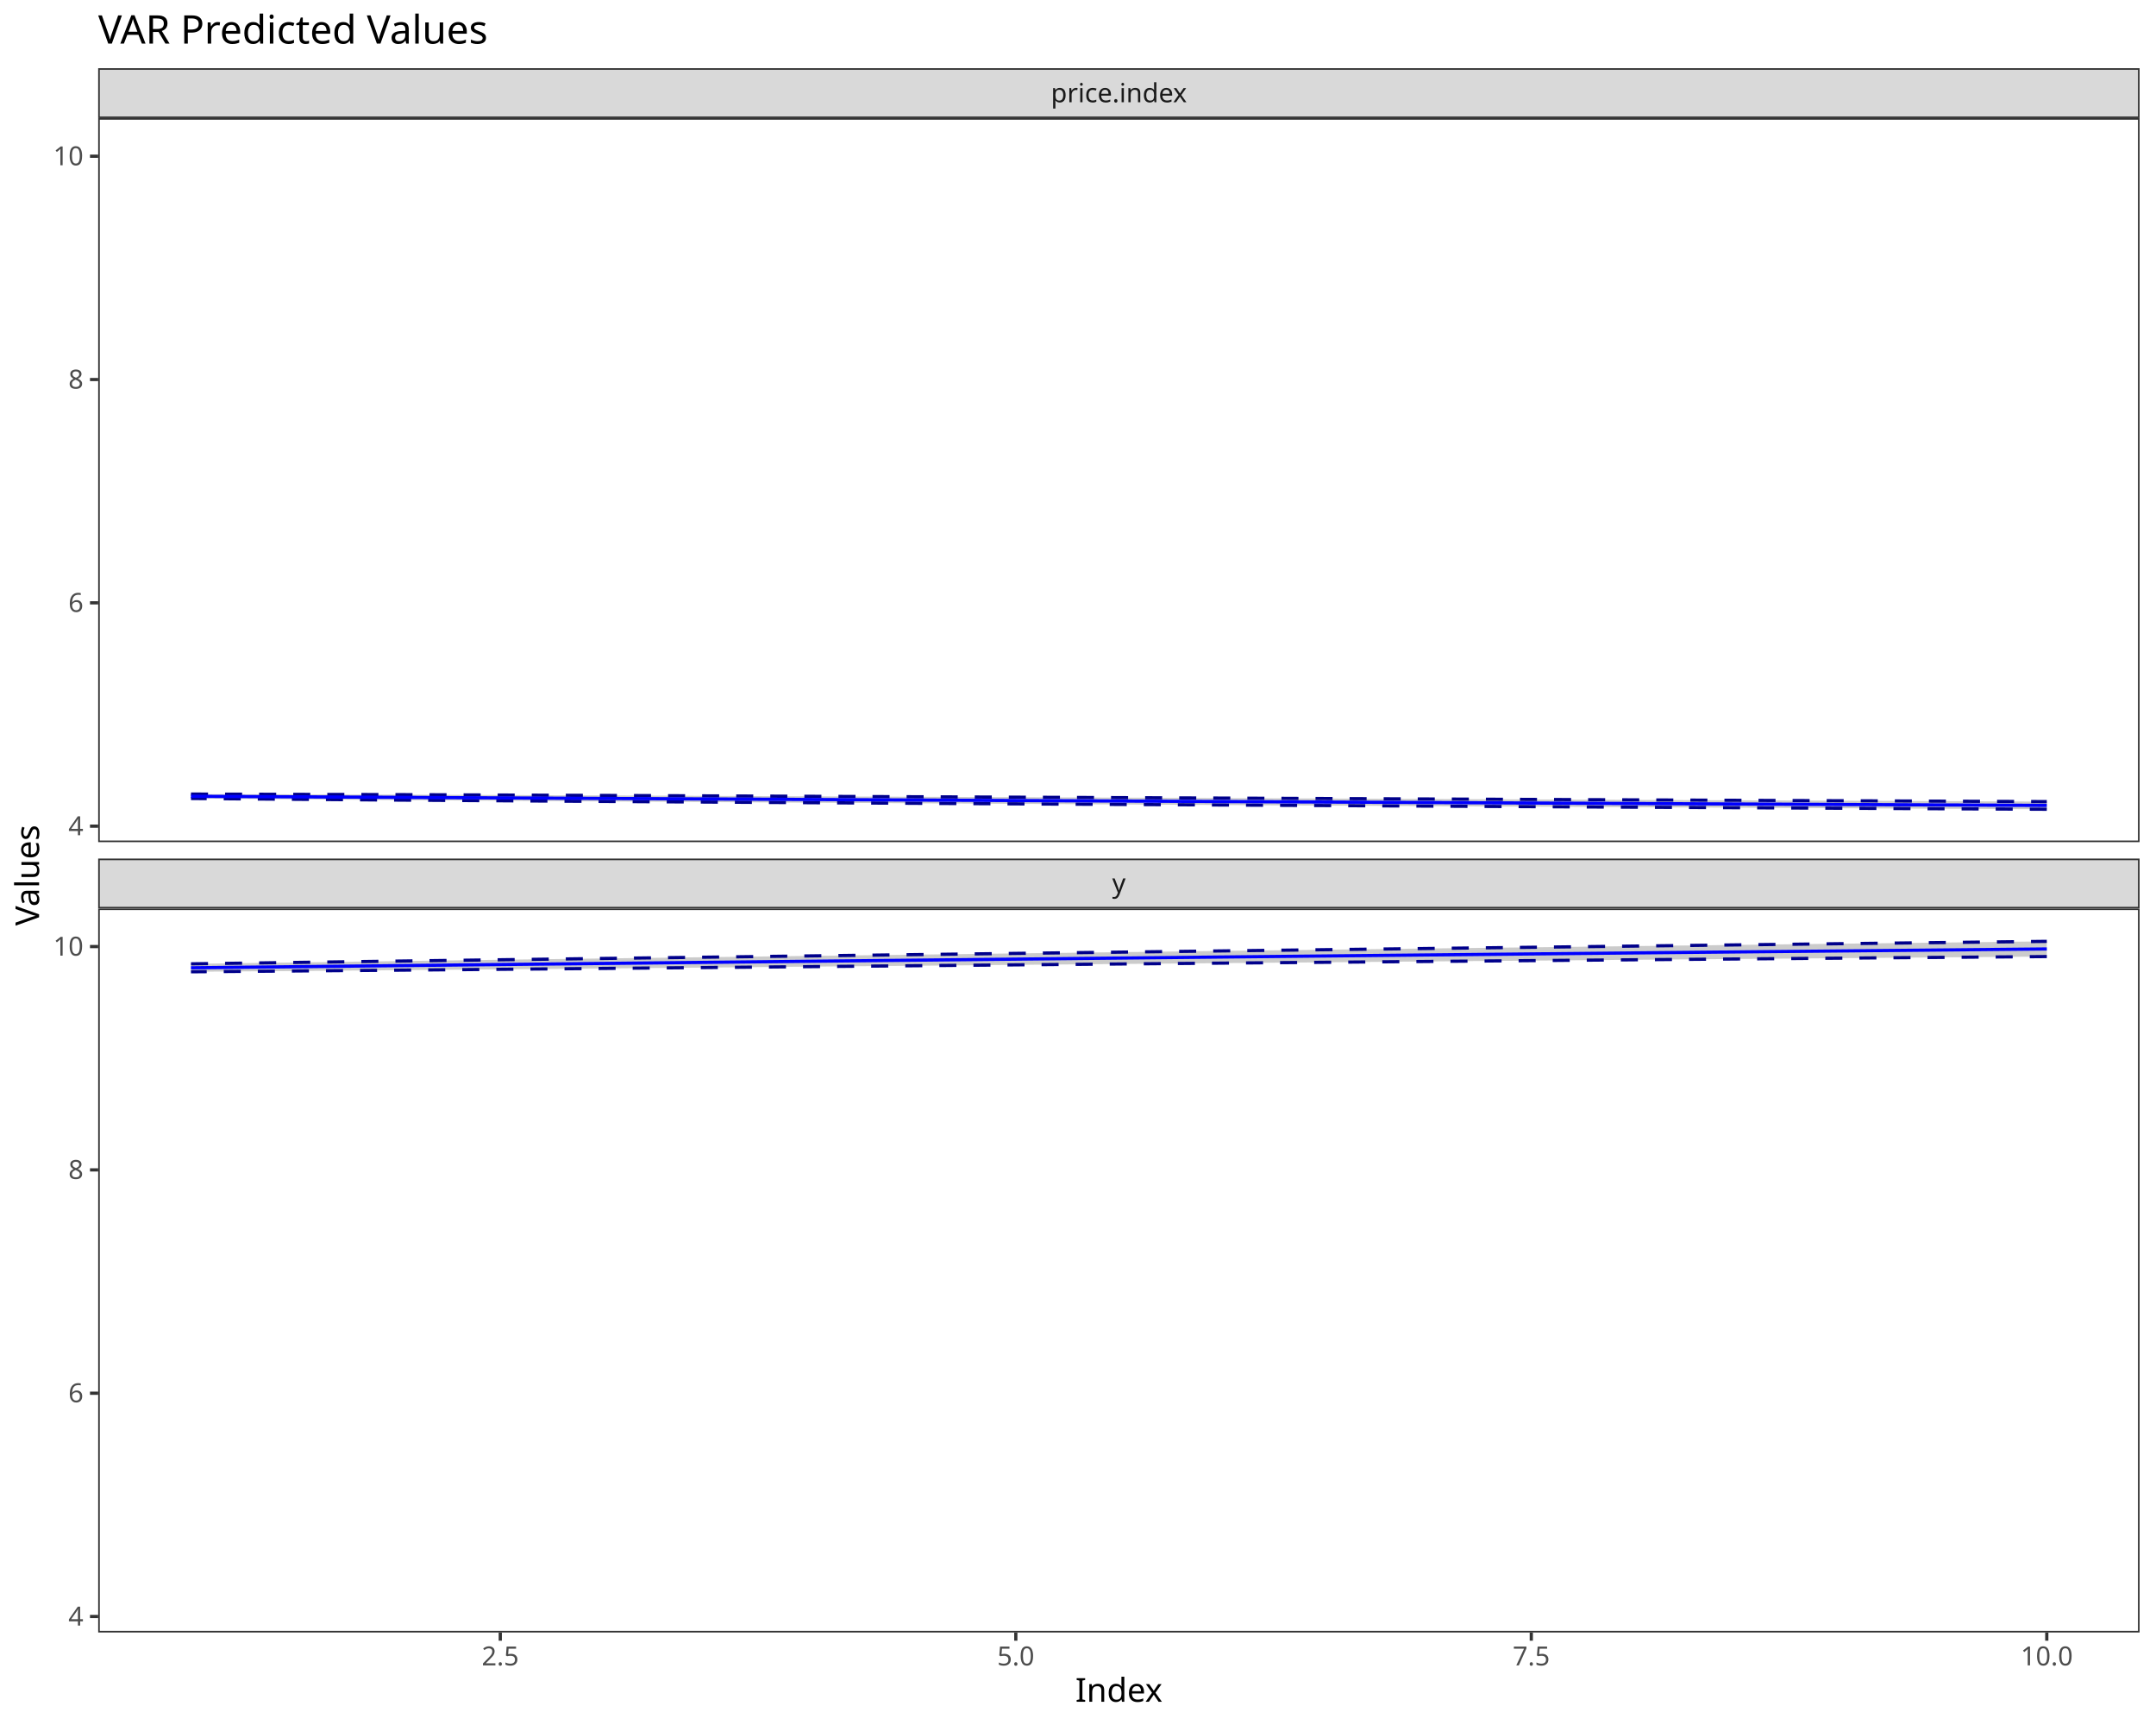
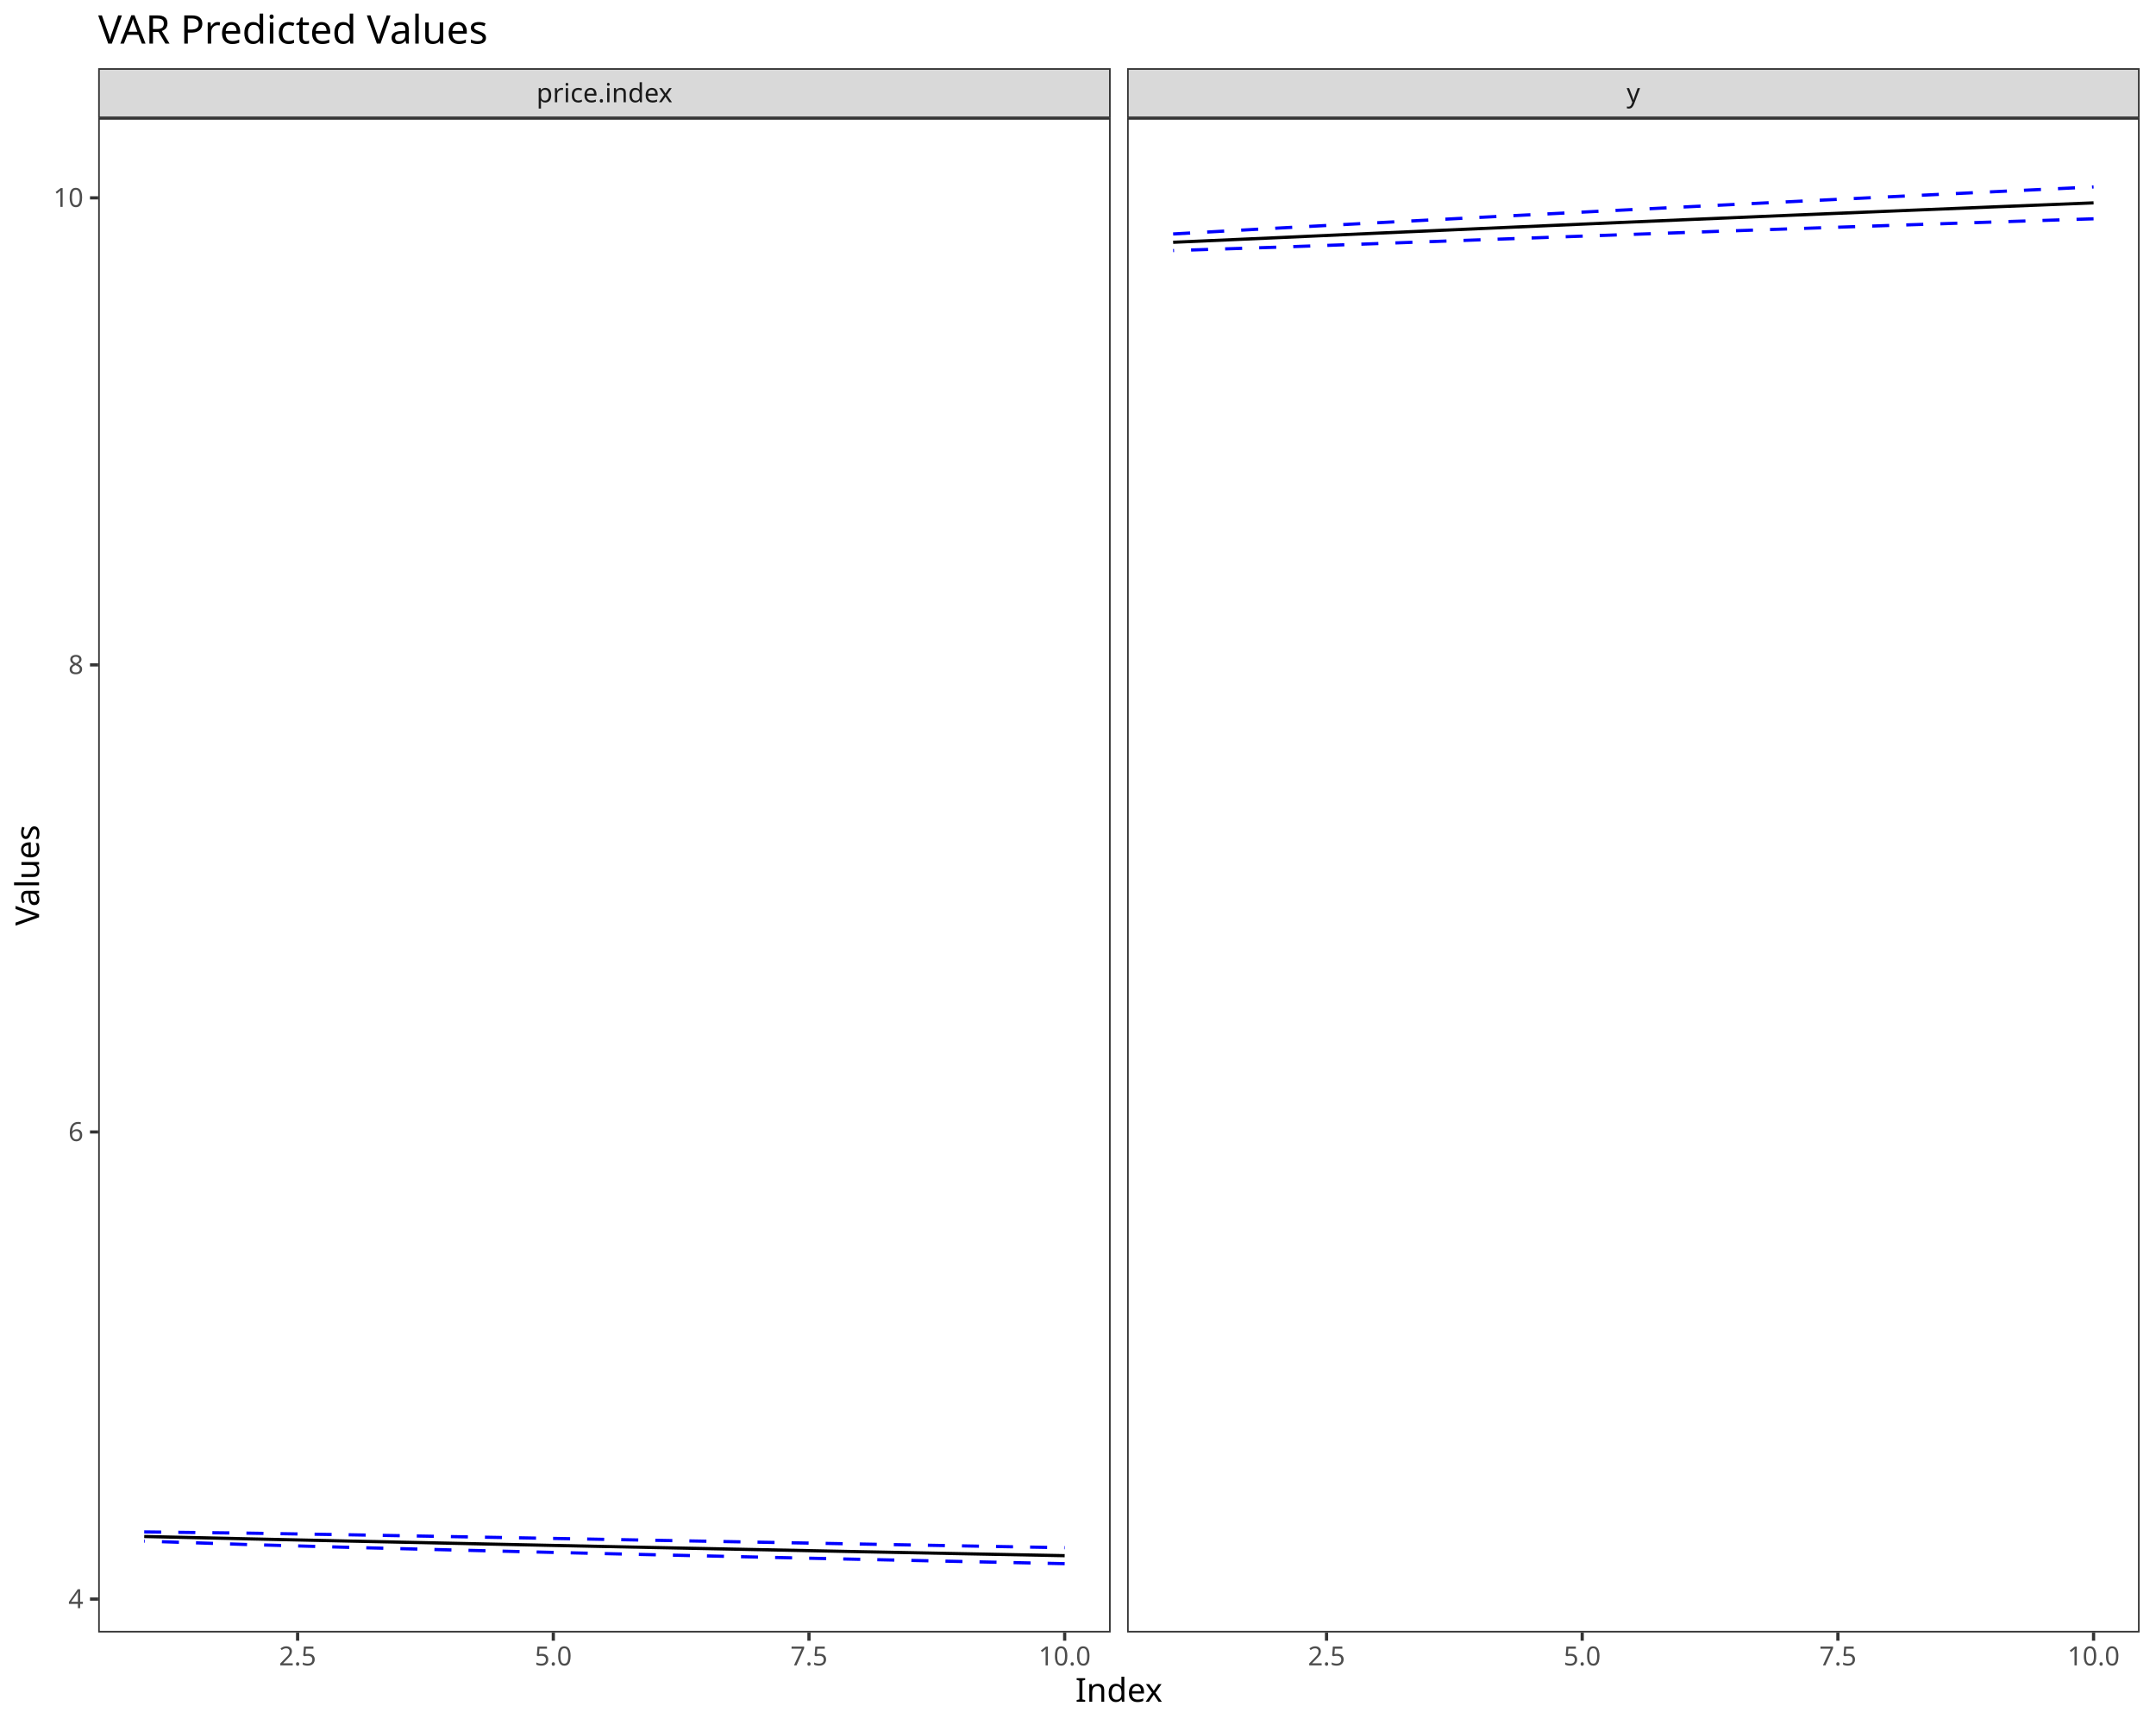
<svg xmlns="http://www.w3.org/2000/svg" class="svglite" data-engine-version="2.0" width="720.00pt" height="576.00pt" viewBox="0 0 720.00 576.00">
  <defs>
    <style type="text/css">
    .svglite line, .svglite polyline, .svglite polygon, .svglite path, .svglite rect, .svglite circle {
      fill: none;
      stroke: #000000;
      stroke-linecap: round;
      stroke-linejoin: round;
      stroke-miterlimit: 10.00;
    }
  </style>
  </defs>
  <rect width="100%" height="100%" style="stroke: none; fill: #FFFFFF;" />
  <defs>
    <clipPath id="cpMC4wMHw3MjAuMDB8MC4wMHw1NzYuMDA=">
      <rect x="0.00" y="0.00" width="720.00" height="576.00" />
    </clipPath>
  </defs>
  <g clip-path="url(#cpMC4wMHw3MjAuMDB8MC4wMHw1NzYuMDA=)">
    <rect x="0.00" y="0.00" width="720.00" height="576.00" style="stroke-width: 1.07; stroke: #FFFFFF; fill: #FFFFFF;" />
  </g>
  <defs>
-     <clipPath id="cpMzIuNzl8NzE0LjUyfDM5LjQzfDI4MS4yMQ==">
-       <rect x="32.79" y="39.43" width="681.73" height="241.77" />
+     <clipPath id="cpMzIuNzl8MzcwLjkyfDM5LjQzfDU0NS4xMQ==">
+       <rect x="32.79" y="39.43" width="338.12" height="505.68" />
    </clipPath>
  </defs>
-   <g clip-path="url(#cpMzIuNzl8NzE0LjUyfDM5LjQzfDI4MS4yMQ==)">
-     <rect x="32.79" y="39.43" width="681.73" height="241.77" style="stroke-width: 1.07; stroke: none; fill: #FFFFFF;" />
-     <polygon points="63.78,265.15 132.64,265.34 201.50,265.61 270.37,265.90 339.23,266.19 408.09,266.49 476.95,266.79 545.81,267.09 614.67,267.38 683.53,267.67 683.53,270.22 614.67,269.88 545.81,269.53 476.95,269.17 408.09,268.80 339.23,268.42 270.37,268.03 201.50,267.61 132.64,267.16 63.78,266.62 " style="stroke-width: 0.00; stroke: none; stroke-linecap: butt; fill: #BEBEBE; fill-opacity: 0.80;" />
-     <polyline points="63.78,265.15 132.64,265.34 201.50,265.61 270.37,265.90 339.23,266.19 408.09,266.49 476.95,266.79 545.81,267.09 614.67,267.38 683.53,267.67 " style="stroke-width: 1.07; stroke: #00008B; stroke-dasharray: 5.69,5.69; stroke-linecap: butt;" />
-     <polyline points="683.53,270.22 614.67,269.88 545.81,269.53 476.95,269.17 408.09,268.80 339.23,268.42 270.37,268.03 201.50,267.61 132.64,267.16 63.78,266.62 " style="stroke-width: 1.07; stroke: #00008B; stroke-dasharray: 5.69,5.69; stroke-linecap: butt;" />
-     <polyline points="63.78,265.89 132.64,266.25 201.50,266.61 270.37,266.96 339.23,267.31 408.09,267.65 476.95,267.98 545.81,268.31 614.67,268.63 683.53,268.94 " style="stroke-width: 1.07; stroke: #0000FF; stroke-linecap: butt;" />
-     <rect x="32.79" y="39.43" width="681.73" height="241.77" style="stroke-width: 1.07; stroke: #333333;" />
+   <g clip-path="url(#cpMzIuNzl8MzcwLjkyfDM5LjQzfDU0NS4xMQ==)">
+     <rect x="32.79" y="39.43" width="338.12" height="505.68" style="stroke-width: 1.07; stroke: none; fill: #FFFFFF;" />
+     <polygon points="48.16,511.53 82.32,511.93 116.47,512.48 150.62,513.09 184.78,513.70 218.93,514.33 253.09,514.95 287.24,515.57 321.39,516.19 355.55,516.80 355.55,522.13 321.39,521.41 287.24,520.68 253.09,519.93 218.93,519.16 184.78,518.37 150.62,517.54 116.47,516.68 82.32,515.73 48.16,514.60 " style="stroke-width: 0.00; stroke: none; stroke-linecap: butt; fill: none;" />
+     <polyline points="48.16,511.53 82.32,511.93 116.47,512.48 150.62,513.09 184.78,513.70 218.93,514.33 253.09,514.95 287.24,515.57 321.39,516.19 355.55,516.80 " style="stroke-width: 1.07; stroke: #0000FF; stroke-dasharray: 5.69,5.69; stroke-linecap: butt;" />
+     <polyline points="355.55,522.13 321.39,521.41 287.24,520.68 253.09,519.93 218.93,519.16 184.78,518.37 150.62,517.54 116.47,516.68 82.32,515.73 48.16,514.60 " style="stroke-width: 1.07; stroke: #0000FF; stroke-dasharray: 5.69,5.69; stroke-linecap: butt;" />
+     <polyline points="48.16,513.06 82.32,513.83 116.47,514.58 150.62,515.31 184.78,516.04 218.93,516.75 253.09,517.44 287.24,518.13 321.39,518.80 355.55,519.46 " style="stroke-width: 1.07; stroke-linecap: butt;" />
+     <rect x="32.79" y="39.43" width="338.12" height="505.68" style="stroke-width: 1.07; stroke: #333333;" />
  </g>
  <g clip-path="url(#cpMC4wMHw3MjAuMDB8MC4wMHw1NzYuMDA=)">
</g>
  <defs>
-     <clipPath id="cpMzIuNzl8NzE0LjUyfDMwMy4zNHw1NDUuMTE=">
-       <rect x="32.79" y="303.34" width="681.73" height="241.77" />
+     <clipPath id="cpMzc2LjQwfDcxNC41MnwzOS40M3w1NDUuMTE=">
+       <rect x="376.40" y="39.43" width="338.12" height="505.68" />
    </clipPath>
  </defs>
-   <g clip-path="url(#cpMzIuNzl8NzE0LjUyfDMwMy4zNHw1NDUuMTE=)">
-     <rect x="32.79" y="303.34" width="681.73" height="241.77" style="stroke-width: 1.07; stroke: none; fill: #FFFFFF;" />
-     <polygon points="63.78,321.84 132.64,320.92 201.50,320.04 270.37,319.19 339.23,318.35 408.09,317.52 476.95,316.71 545.81,315.91 614.67,315.11 683.53,314.33 683.53,319.41 614.67,319.94 545.81,320.48 476.95,321.04 408.09,321.60 339.23,322.18 270.37,322.77 201.50,323.37 132.64,323.96 63.78,324.49 " style="stroke-width: 0.00; stroke: none; stroke-linecap: butt; fill: #BEBEBE; fill-opacity: 0.80;" />
-     <polyline points="63.78,321.84 132.64,320.92 201.50,320.04 270.37,319.19 339.23,318.35 408.09,317.52 476.95,316.71 545.81,315.91 614.67,315.11 683.53,314.33 " style="stroke-width: 1.07; stroke: #00008B; stroke-dasharray: 5.69,5.69; stroke-linecap: butt;" />
-     <polyline points="683.53,319.41 614.67,319.94 545.81,320.48 476.95,321.04 408.09,321.60 339.23,322.18 270.37,322.77 201.50,323.37 132.64,323.96 63.78,324.49 " style="stroke-width: 1.07; stroke: #00008B; stroke-dasharray: 5.69,5.69; stroke-linecap: butt;" />
-     <polyline points="63.78,323.16 132.64,322.44 201.50,321.71 270.37,320.98 339.23,320.27 408.09,319.56 476.95,318.87 545.81,318.19 614.67,317.53 683.53,316.87 " style="stroke-width: 1.07; stroke: #0000FF; stroke-linecap: butt;" />
-     <rect x="32.79" y="303.34" width="681.73" height="241.77" style="stroke-width: 1.07; stroke: #333333;" />
+   <g clip-path="url(#cpMzc2LjQwfDcxNC41MnwzOS40M3w1NDUuMTE=)">
+     <rect x="376.40" y="39.43" width="338.12" height="505.68" style="stroke-width: 1.07; stroke: none; fill: #FFFFFF;" />
+     <polygon points="391.77,78.12 425.92,76.21 460.07,74.37 494.23,72.58 528.38,70.83 562.54,69.10 596.69,67.40 630.84,65.72 665.00,64.06 699.15,62.42 699.15,73.06 665.00,74.16 630.84,75.29 596.69,76.45 562.54,77.64 528.38,78.85 494.23,80.08 460.07,81.33 425.92,82.56 391.77,83.67 " style="stroke-width: 0.00; stroke: none; stroke-linecap: butt; fill: none;" />
+     <polyline points="391.77,78.12 425.92,76.21 460.07,74.37 494.23,72.58 528.38,70.83 562.54,69.10 596.69,67.40 630.84,65.72 665.00,64.06 699.15,62.42 " style="stroke-width: 1.07; stroke: #0000FF; stroke-dasharray: 5.69,5.69; stroke-linecap: butt;" />
+     <polyline points="699.15,73.06 665.00,74.16 630.84,75.29 596.69,76.45 562.54,77.64 528.38,78.85 494.23,80.08 460.07,81.33 425.92,82.56 391.77,83.67 " style="stroke-width: 1.07; stroke: #0000FF; stroke-dasharray: 5.69,5.69; stroke-linecap: butt;" />
+     <polyline points="391.77,80.90 425.92,79.39 460.07,77.85 494.23,76.33 528.38,74.84 562.54,73.37 596.69,71.93 630.84,70.51 665.00,69.11 699.15,67.74 " style="stroke-width: 1.07; stroke-linecap: butt;" />
+     <rect x="376.40" y="39.43" width="338.12" height="505.68" style="stroke-width: 1.07; stroke: #333333;" />
  </g>
  <g clip-path="url(#cpMC4wMHw3MjAuMDB8MC4wMHw1NzYuMDA=)">
</g>
  <defs>
-     <clipPath id="cpMzIuNzl8NzE0LjUyfDI4Ni42OXwzMDMuMzQ=">
-       <rect x="32.79" y="286.69" width="681.73" height="16.65" />
+     <clipPath id="cpMzIuNzl8MzcwLjkyfDIyLjc4fDM5LjQz">
+       <rect x="32.79" y="22.78" width="338.12" height="16.65" />
    </clipPath>
  </defs>
-   <g clip-path="url(#cpMzIuNzl8NzE0LjUyfDI4Ni42OXwzMDMuMzQ=)">
-     <rect x="32.79" y="286.69" width="681.73" height="16.65" style="stroke-width: 1.07; stroke: #333333; fill: #D9D9D9;" />
-     <text x="373.66" y="298.04" text-anchor="middle" style="font-size: 8.80px; fill: #1A1A1A; font-family: sans;" textLength="4.40px" lengthAdjust="spacingAndGlyphs">y</text>
+   <g clip-path="url(#cpMzIuNzl8MzcwLjkyfDIyLjc4fDM5LjQz)">
+     <rect x="32.79" y="22.78" width="338.12" height="16.65" style="stroke-width: 1.07; stroke: #333333; fill: #D9D9D9;" />
+     <text x="201.86" y="34.14" text-anchor="middle" style="font-size: 8.80px; fill: #1A1A1A; font-family: sans;" textLength="42.56px" lengthAdjust="spacingAndGlyphs">price.index</text>
  </g>
  <g clip-path="url(#cpMC4wMHw3MjAuMDB8MC4wMHw1NzYuMDA=)">
</g>
  <defs>
-     <clipPath id="cpMzIuNzl8NzE0LjUyfDIyLjc4fDM5LjQz">
-       <rect x="32.79" y="22.78" width="681.73" height="16.65" />
+     <clipPath id="cpMzc2LjQwfDcxNC41MnwyMi43OHwzOS40Mw==">
+       <rect x="376.40" y="22.78" width="338.12" height="16.65" />
    </clipPath>
  </defs>
-   <g clip-path="url(#cpMzIuNzl8NzE0LjUyfDIyLjc4fDM5LjQz)">
-     <rect x="32.79" y="22.78" width="681.73" height="16.65" style="stroke-width: 1.07; stroke: #333333; fill: #D9D9D9;" />
-     <text x="373.66" y="34.14" text-anchor="middle" style="font-size: 8.80px; fill: #1A1A1A; font-family: sans;" textLength="42.56px" lengthAdjust="spacingAndGlyphs">price.index</text>
+   <g clip-path="url(#cpMzc2LjQwfDcxNC41MnwyMi43OHwzOS40Mw==)">
+     <rect x="376.40" y="22.78" width="338.12" height="16.65" style="stroke-width: 1.07; stroke: #333333; fill: #D9D9D9;" />
+     <text x="545.46" y="34.14" text-anchor="middle" style="font-size: 8.80px; fill: #1A1A1A; font-family: sans;" textLength="4.40px" lengthAdjust="spacingAndGlyphs">y</text>
  </g>
  <g clip-path="url(#cpMC4wMHw3MjAuMDB8MC4wMHw1NzYuMDA=)">
-     <polyline points="167.07,547.85 167.07,545.11 " style="stroke-width: 1.07; stroke: #333333; stroke-linecap: butt;" />
-     <polyline points="339.23,547.85 339.23,545.11 " style="stroke-width: 1.07; stroke: #333333; stroke-linecap: butt;" />
-     <polyline points="511.38,547.85 511.38,545.11 " style="stroke-width: 1.07; stroke: #333333; stroke-linecap: butt;" />
-     <polyline points="683.53,547.85 683.53,545.11 " style="stroke-width: 1.07; stroke: #333333; stroke-linecap: butt;" />
-     <text x="167.07" y="556.10" text-anchor="middle" style="font-size: 8.80px; fill: #4D4D4D; font-family: sans;" textLength="12.23px" lengthAdjust="spacingAndGlyphs">2.5</text>
-     <text x="339.23" y="556.10" text-anchor="middle" style="font-size: 8.80px; fill: #4D4D4D; font-family: sans;" textLength="12.23px" lengthAdjust="spacingAndGlyphs">5.0</text>
-     <text x="511.38" y="556.10" text-anchor="middle" style="font-size: 8.80px; fill: #4D4D4D; font-family: sans;" textLength="12.23px" lengthAdjust="spacingAndGlyphs">7.5</text>
-     <text x="683.53" y="556.10" text-anchor="middle" style="font-size: 8.80px; fill: #4D4D4D; font-family: sans;" textLength="17.13px" lengthAdjust="spacingAndGlyphs">10.0</text>
-     <text x="27.86" y="278.90" text-anchor="end" style="font-size: 8.80px; fill: #4D4D4D; font-family: sans;" textLength="4.89px" lengthAdjust="spacingAndGlyphs">4</text>
-     <text x="27.86" y="204.33" text-anchor="end" style="font-size: 8.80px; fill: #4D4D4D; font-family: sans;" textLength="4.89px" lengthAdjust="spacingAndGlyphs">6</text>
-     <text x="27.86" y="129.76" text-anchor="end" style="font-size: 8.80px; fill: #4D4D4D; font-family: sans;" textLength="4.89px" lengthAdjust="spacingAndGlyphs">8</text>
-     <text x="27.86" y="55.19" text-anchor="end" style="font-size: 8.80px; fill: #4D4D4D; font-family: sans;" textLength="9.79px" lengthAdjust="spacingAndGlyphs">10</text>
-     <polyline points="30.05,275.87 32.79,275.87 " style="stroke-width: 1.07; stroke: #333333; stroke-linecap: butt;" />
-     <polyline points="30.05,201.30 32.79,201.30 " style="stroke-width: 1.07; stroke: #333333; stroke-linecap: butt;" />
-     <polyline points="30.05,126.73 32.79,126.73 " style="stroke-width: 1.07; stroke: #333333; stroke-linecap: butt;" />
-     <polyline points="30.05,52.16 32.79,52.16 " style="stroke-width: 1.07; stroke: #333333; stroke-linecap: butt;" />
-     <text x="27.86" y="542.80" text-anchor="end" style="font-size: 8.80px; fill: #4D4D4D; font-family: sans;" textLength="4.89px" lengthAdjust="spacingAndGlyphs">4</text>
-     <text x="27.86" y="468.23" text-anchor="end" style="font-size: 8.80px; fill: #4D4D4D; font-family: sans;" textLength="4.89px" lengthAdjust="spacingAndGlyphs">6</text>
-     <text x="27.86" y="393.66" text-anchor="end" style="font-size: 8.80px; fill: #4D4D4D; font-family: sans;" textLength="4.89px" lengthAdjust="spacingAndGlyphs">8</text>
-     <text x="27.86" y="319.10" text-anchor="end" style="font-size: 8.80px; fill: #4D4D4D; font-family: sans;" textLength="9.79px" lengthAdjust="spacingAndGlyphs">10</text>
-     <polyline points="30.05,539.77 32.79,539.77 " style="stroke-width: 1.07; stroke: #333333; stroke-linecap: butt;" />
-     <polyline points="30.05,465.21 32.79,465.21 " style="stroke-width: 1.07; stroke: #333333; stroke-linecap: butt;" />
-     <polyline points="30.05,390.64 32.79,390.64 " style="stroke-width: 1.07; stroke: #333333; stroke-linecap: butt;" />
-     <polyline points="30.05,316.07 32.79,316.07 " style="stroke-width: 1.07; stroke: #333333; stroke-linecap: butt;" />
+     <polyline points="99.39,547.85 99.39,545.11 " style="stroke-width: 1.07; stroke: #333333; stroke-linecap: butt;" />
+     <polyline points="184.78,547.85 184.78,545.11 " style="stroke-width: 1.07; stroke: #333333; stroke-linecap: butt;" />
+     <polyline points="270.16,547.85 270.16,545.11 " style="stroke-width: 1.07; stroke: #333333; stroke-linecap: butt;" />
+     <polyline points="355.55,547.85 355.55,545.11 " style="stroke-width: 1.07; stroke: #333333; stroke-linecap: butt;" />
+     <text x="99.39" y="556.10" text-anchor="middle" style="font-size: 8.80px; fill: #4D4D4D; font-family: sans;" textLength="12.23px" lengthAdjust="spacingAndGlyphs">2.5</text>
+     <text x="184.78" y="556.10" text-anchor="middle" style="font-size: 8.80px; fill: #4D4D4D; font-family: sans;" textLength="12.23px" lengthAdjust="spacingAndGlyphs">5.0</text>
+     <text x="270.16" y="556.10" text-anchor="middle" style="font-size: 8.80px; fill: #4D4D4D; font-family: sans;" textLength="12.23px" lengthAdjust="spacingAndGlyphs">7.5</text>
+     <text x="355.55" y="556.10" text-anchor="middle" style="font-size: 8.80px; fill: #4D4D4D; font-family: sans;" textLength="17.13px" lengthAdjust="spacingAndGlyphs">10.0</text>
+     <polyline points="443.00,547.85 443.00,545.11 " style="stroke-width: 1.07; stroke: #333333; stroke-linecap: butt;" />
+     <polyline points="528.38,547.85 528.38,545.11 " style="stroke-width: 1.07; stroke: #333333; stroke-linecap: butt;" />
+     <polyline points="613.77,547.85 613.77,545.11 " style="stroke-width: 1.07; stroke: #333333; stroke-linecap: butt;" />
+     <polyline points="699.15,547.85 699.15,545.11 " style="stroke-width: 1.07; stroke: #333333; stroke-linecap: butt;" />
+     <text x="443.00" y="556.10" text-anchor="middle" style="font-size: 8.80px; fill: #4D4D4D; font-family: sans;" textLength="12.23px" lengthAdjust="spacingAndGlyphs">2.5</text>
+     <text x="528.38" y="556.10" text-anchor="middle" style="font-size: 8.80px; fill: #4D4D4D; font-family: sans;" textLength="12.23px" lengthAdjust="spacingAndGlyphs">5.0</text>
+     <text x="613.77" y="556.10" text-anchor="middle" style="font-size: 8.80px; fill: #4D4D4D; font-family: sans;" textLength="12.23px" lengthAdjust="spacingAndGlyphs">7.5</text>
+     <text x="699.15" y="556.10" text-anchor="middle" style="font-size: 8.80px; fill: #4D4D4D; font-family: sans;" textLength="17.13px" lengthAdjust="spacingAndGlyphs">10.0</text>
+     <text x="27.86" y="536.98" text-anchor="end" style="font-size: 8.80px; fill: #4D4D4D; font-family: sans;" textLength="4.89px" lengthAdjust="spacingAndGlyphs">4</text>
+     <text x="27.86" y="381.01" text-anchor="end" style="font-size: 8.80px; fill: #4D4D4D; font-family: sans;" textLength="4.89px" lengthAdjust="spacingAndGlyphs">6</text>
+     <text x="27.86" y="225.05" text-anchor="end" style="font-size: 8.80px; fill: #4D4D4D; font-family: sans;" textLength="4.89px" lengthAdjust="spacingAndGlyphs">8</text>
+     <text x="27.86" y="69.09" text-anchor="end" style="font-size: 8.80px; fill: #4D4D4D; font-family: sans;" textLength="9.79px" lengthAdjust="spacingAndGlyphs">10</text>
+     <polyline points="30.05,533.95 32.79,533.95 " style="stroke-width: 1.07; stroke: #333333; stroke-linecap: butt;" />
+     <polyline points="30.05,377.98 32.79,377.98 " style="stroke-width: 1.07; stroke: #333333; stroke-linecap: butt;" />
+     <polyline points="30.05,222.02 32.79,222.02 " style="stroke-width: 1.07; stroke: #333333; stroke-linecap: butt;" />
+     <polyline points="30.05,66.06 32.79,66.06 " style="stroke-width: 1.07; stroke: #333333; stroke-linecap: butt;" />
    <text x="373.66" y="568.24" text-anchor="middle" style="font-size: 11.00px; font-family: sans;" textLength="26.91px" lengthAdjust="spacingAndGlyphs">Index</text>
    <text transform="translate(13.05,292.27) rotate(-90)" text-anchor="middle" style="font-size: 11.00px; font-family: sans;" textLength="33.64px" lengthAdjust="spacingAndGlyphs">Values</text>
    <text x="32.79" y="14.56" style="font-size: 13.20px; font-family: sans;" textLength="130.62px" lengthAdjust="spacingAndGlyphs">VAR Predicted Values</text>
  </g>
</svg>
